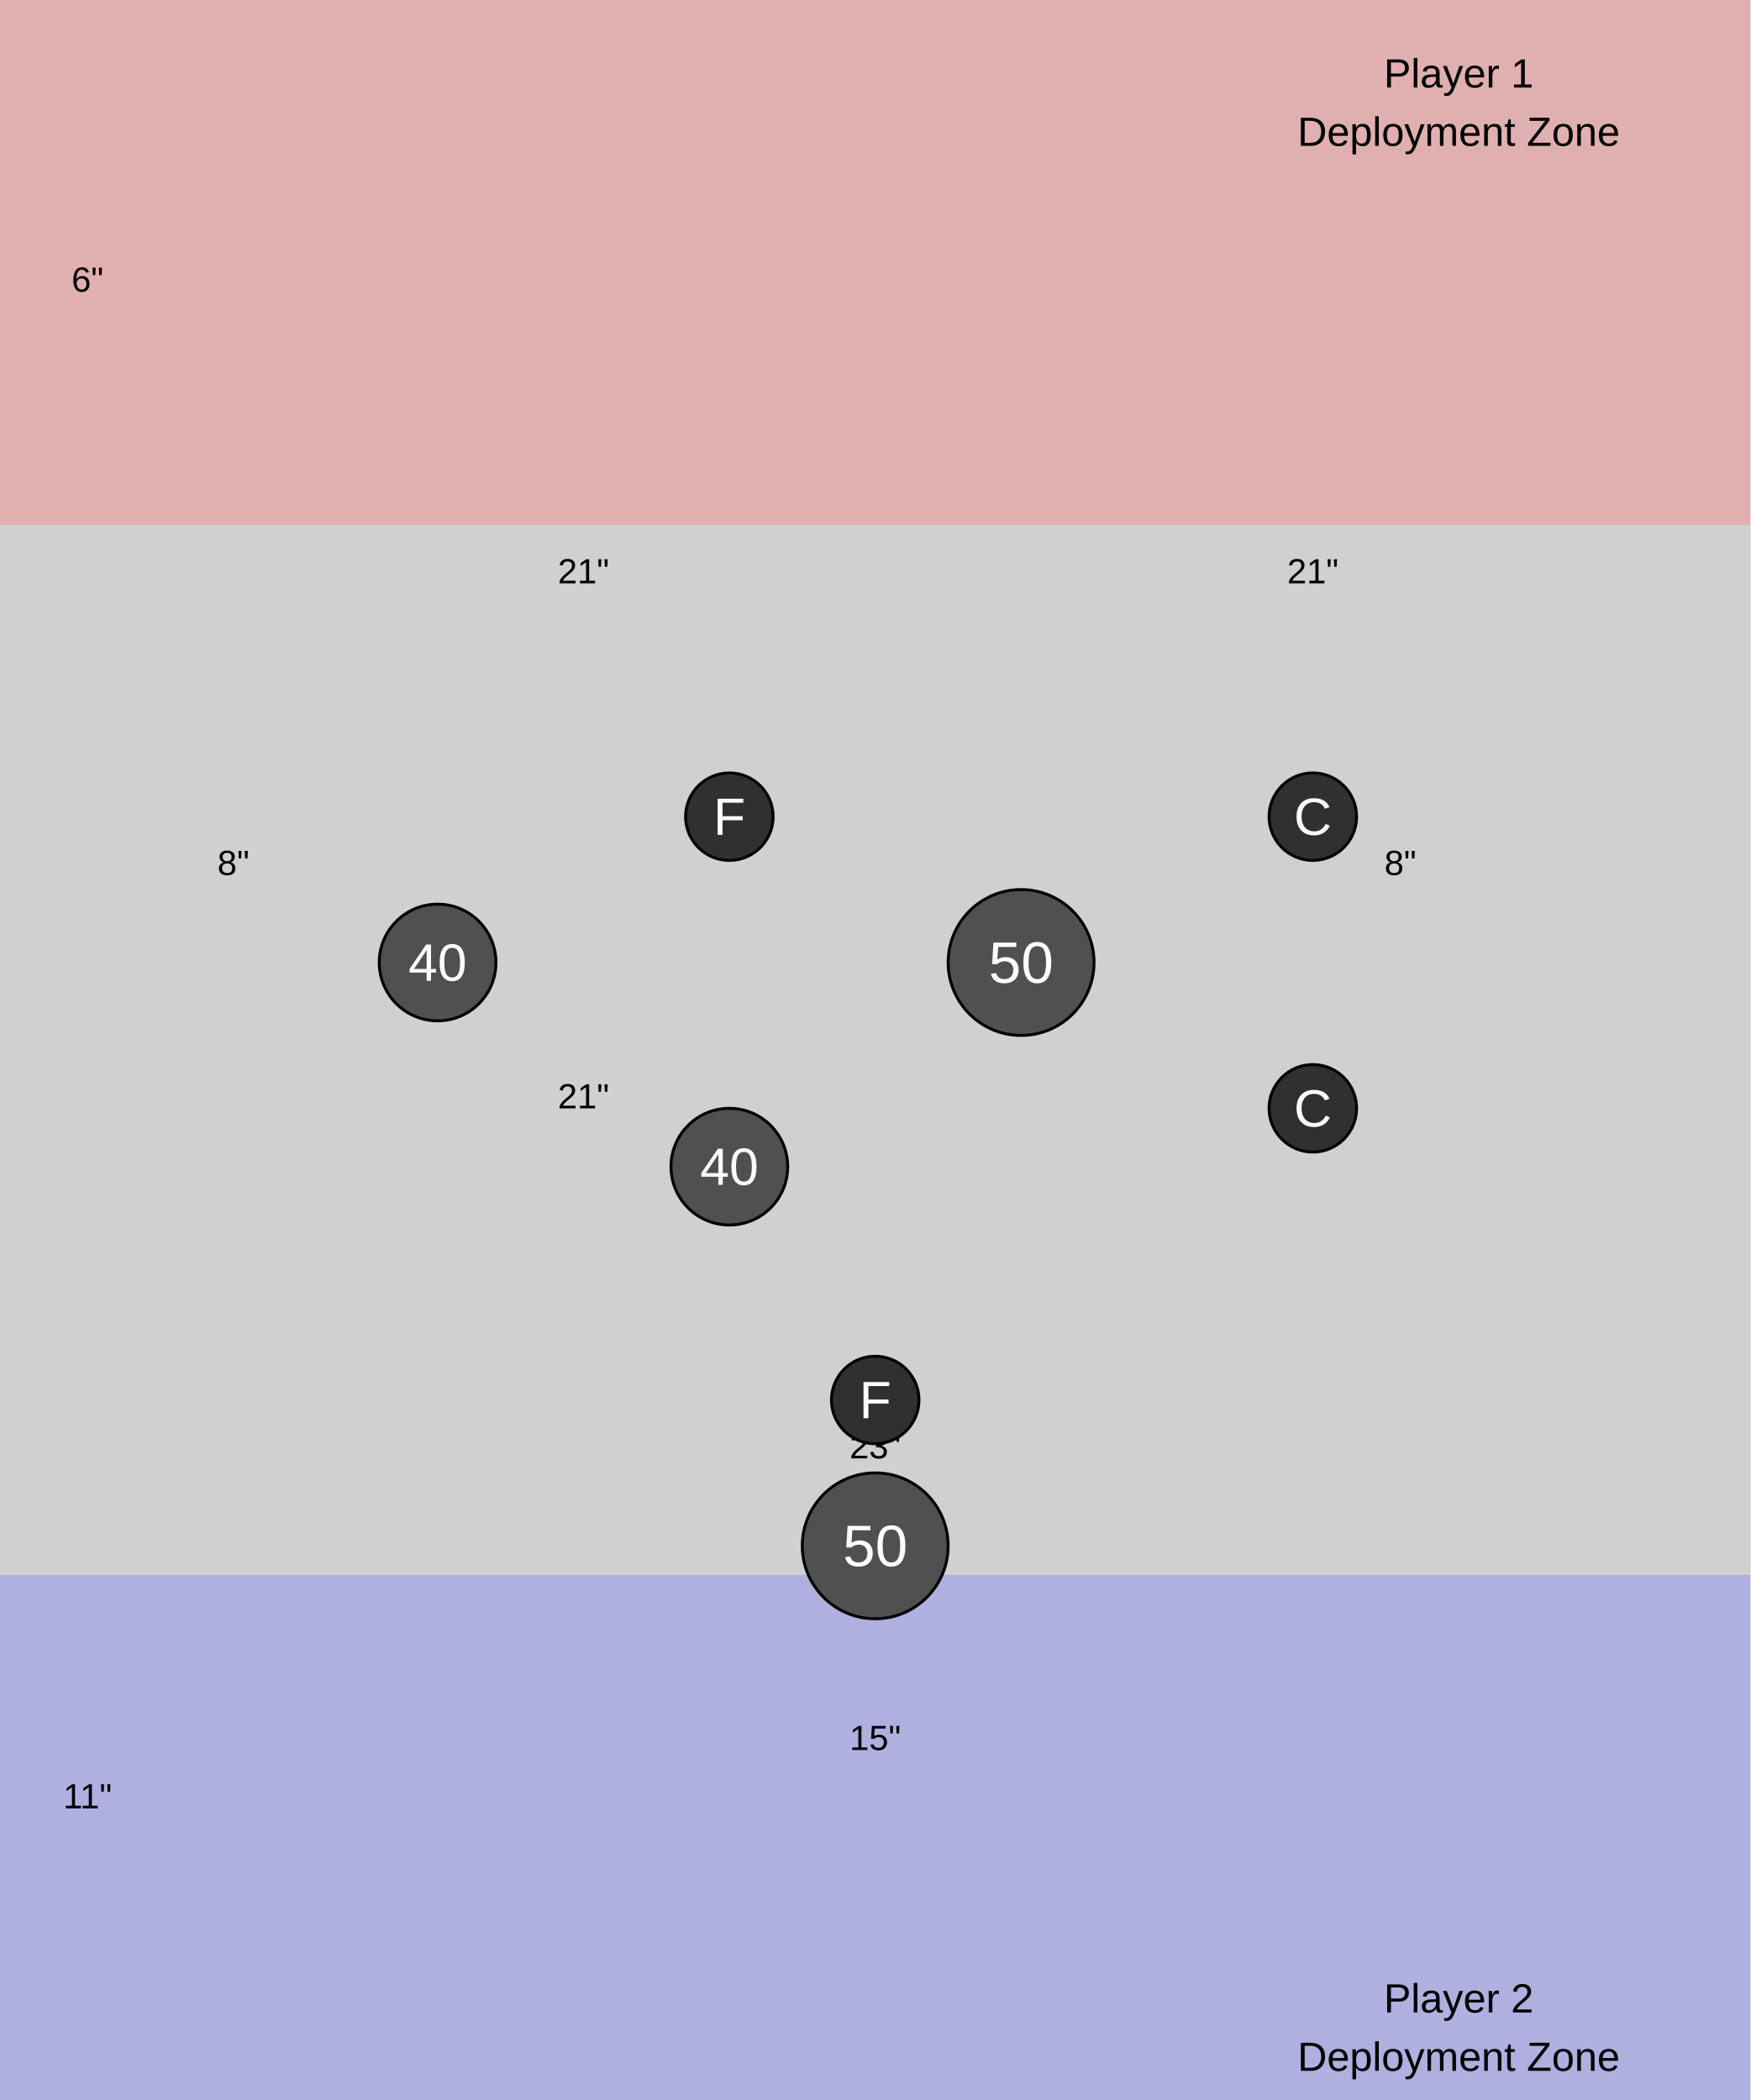
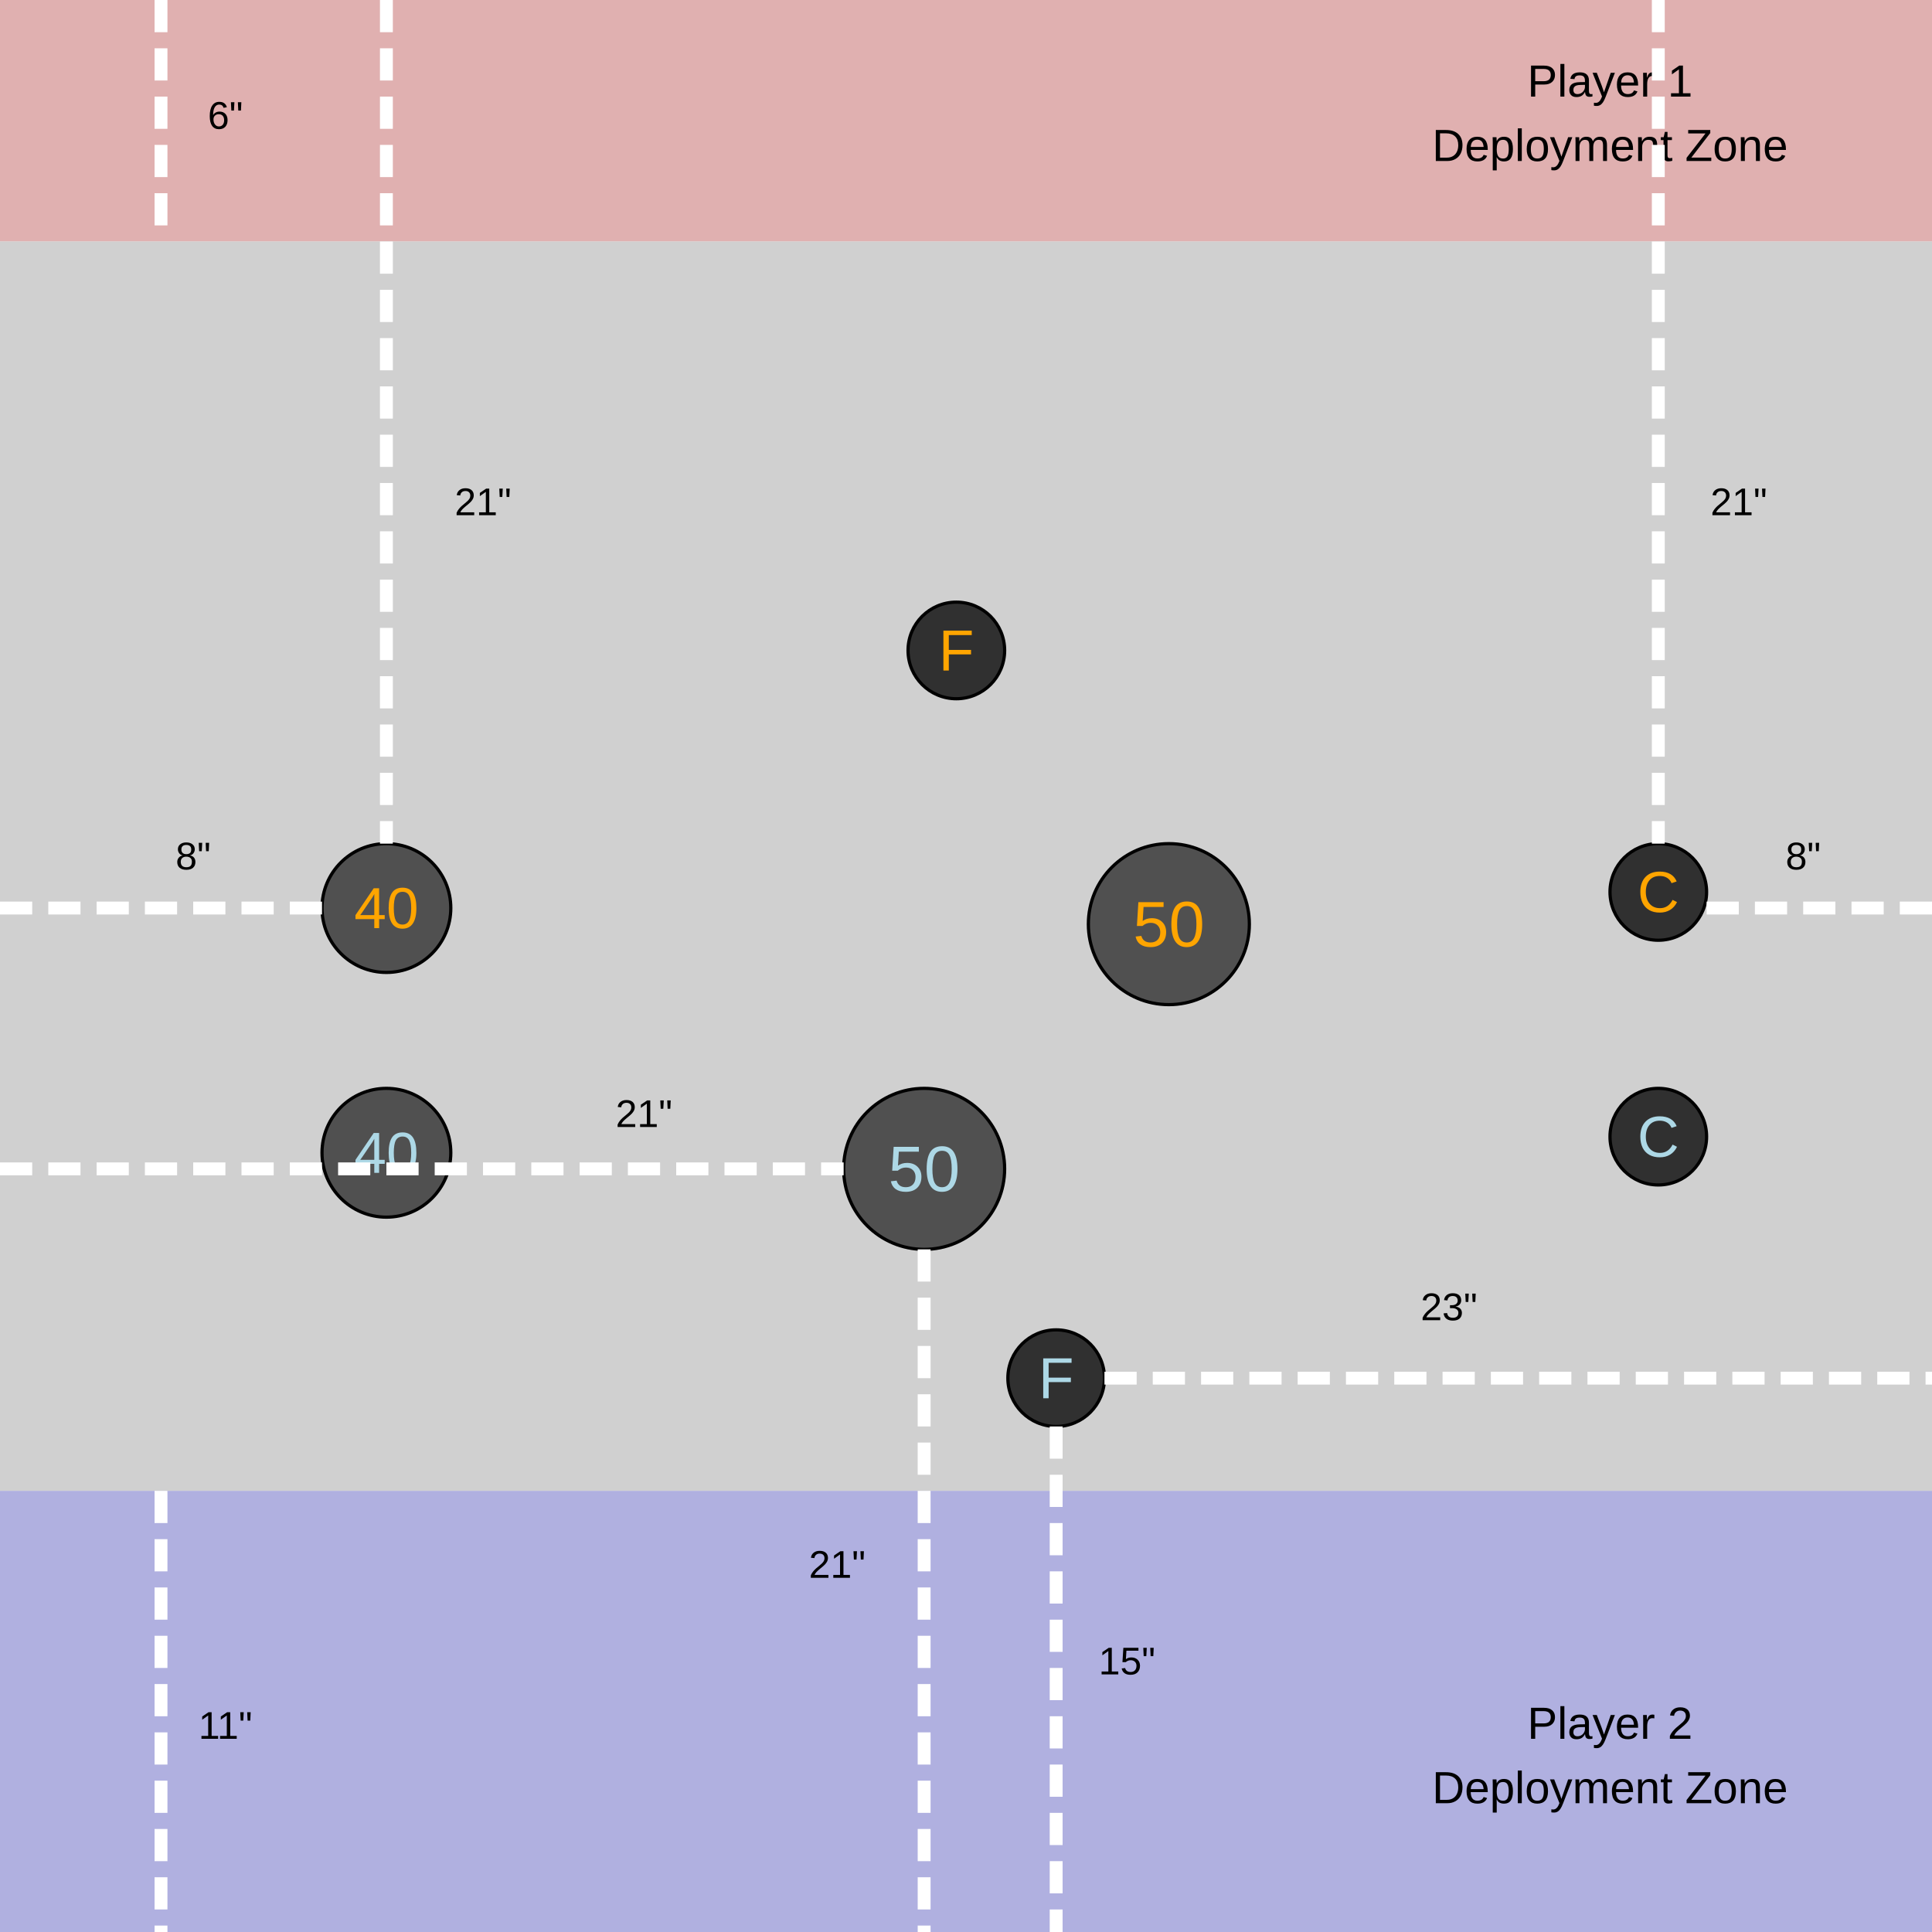
- <svg xmlns="http://www.w3.org/2000/svg" width="600" height="720" viewBox="0 0 600 720">
+ <svg xmlns="http://www.w3.org/2000/svg" width="600" height="600" viewBox="0 0 600 600">
  <style>
    .bg-player1 { fill: #E0B0B0; }
    .bg-player2 { fill: #B0B0E0; }
    .bg-neutral { fill: #D0D0D0; }
    .objective { fill: #505050; stroke: black; stroke-width: 1; }
    .objective-text { fill: white; font-family: Arial, sans-serif; font-size: 20px; text-anchor: middle; dominant-baseline: central; }
    .objective-40-text { fill: white; font-family: Arial, sans-serif; font-size: 18px; text-anchor: middle; dominant-baseline: central; }
    .flag-cache { fill: #303030; stroke: black; stroke-width: 1; }
    .flag-cache-text { fill: white; font-family: Arial, sans-serif; font-size: 18px; text-anchor: middle; dominant-baseline: central; }
    .label-text { fill: black; font-family: Arial, sans-serif; font-size: 14px; text-anchor: middle; }
    .measurement-text { fill: black; font-family: Arial, sans-serif; font-size: 12px; text-anchor: middle; }
+     .p1 { fill: orange; }
+     .p2 { fill: lightblue; }
  </style>
-   <rect class="bg-player1" x="0" y="0" width="600" height="180" />
-   <rect class="bg-neutral" x="0" y="180" width="600" height="360" />
-   <rect class="bg-player2" x="0" y="540" width="600" height="180" />
+   <rect class="bg-player1" x="0" y="0" width="600" height="75" />
+   <rect class="bg-neutral" x="0" y="75" width="600" height="388" />
+   <rect class="bg-player2" x="0" y="463" width="600" height="137" />
  <text class="label-text" x="500" y="30">Player 1</text>
  <text class="label-text" x="500" y="50">Deployment Zone</text>
-   <text class="label-text" x="500" y="690">Player 2</text>
-   <text class="label-text" x="500" y="710">Deployment Zone</text>
-   <text class="measurement-text" x="30" y="100">6"</text>
-   <text class="measurement-text" x="200" y="200">21"</text>
-   <text class="measurement-text" x="450" y="200">21"</text>
-   <text class="measurement-text" x="80" y="300">8"</text>
-   <text class="measurement-text" x="480" y="300">8"</text>
-   <text class="measurement-text" x="200" y="380">21"</text>
-   <text class="measurement-text" x="300" y="500">23"</text>
-   <text class="measurement-text" x="30" y="620">11"</text>
-   <text class="measurement-text" x="300" y="600">15"</text>
-   <circle class="flag-cache" cx="250" cy="280" r="15" />
-   <text class="flag-cache-text" x="250" y="280">F</text>
-   <circle class="flag-cache" cx="450" cy="280" r="15" />
-   <text class="flag-cache-text" x="450" y="280">C</text>
-   <circle class="objective" cx="150" cy="330" r="20" />
-   <text class="objective-40-text" x="150" y="330">40</text>
-   <circle class="objective" cx="350" cy="330" r="25" />
-   <text class="objective-text" x="350" y="330">50</text>
-   <circle class="objective" cx="250" cy="400" r="20" />
-   <text class="objective-40-text" x="250" y="400">40</text>
-   <circle class="flag-cache" cx="450" cy="380" r="15" />
-   <text class="flag-cache-text" x="450" y="380">C</text>
-   <circle class="flag-cache" cx="300" cy="480" r="15" />
-   <text class="flag-cache-text" x="300" y="480">F</text>
-   <circle class="objective" cx="300" cy="530" r="25" />
-   <text class="objective-text" x="300" y="530">50</text>
+   <text class="label-text" x="500" y="540">Player 2</text>
+   <text class="label-text" x="500" y="560">Deployment Zone</text>
+   <text class="measurement-text" x="70" y="40">6"</text>
+   <text class="measurement-text" x="150" y="160">21"</text>
+   <text class="measurement-text" x="540" y="160">21"</text>
+   <text class="measurement-text" x="60" y="270">8"</text>
+   <text class="measurement-text" x="560" y="270">8"</text>
+   <text class="measurement-text" x="200" y="350">21"</text>
+   <text class="measurement-text" x="260" y="490">21"</text>
+   <text class="measurement-text" x="350" y="520">15"</text>
+   <text class="measurement-text" x="450" y="410">23"</text>
+   <text class="measurement-text" x="70" y="540">11"</text>
+   <circle class="flag-cache" cx="297" cy="202" r="15" />
+   <text class="flag-cache-text p1" x="297" y="202">F</text>
+   <circle class="flag-cache" cx="515" cy="277" r="15" />
+   <text class="flag-cache-text p1" x="515" y="277">C</text>
+   <circle class="objective" cx="120" cy="282" r="20" />
+   <text class="objective-40-text p1" x="120" y="282">40</text>
+   <circle class="objective" cx="363" cy="287" r="25" />
+   <text class="objective-text p1" x="363" y="287">50</text>
+   <circle class="objective" cx="120" cy="358" r="20" />
+   <text class="objective-40-text p2" x="120" y="358">40</text>
+   <circle class="flag-cache" cx="515" cy="353" r="15" />
+   <text class="flag-cache-text p2" x="515" y="353">C</text>
+   <circle class="flag-cache" cx="328" cy="428" r="15" />
+   <text class="flag-cache-text p2" x="328" y="428">F</text>
+   <circle class="objective" cx="287" cy="363" r="25" />
+   <text class="objective-text p2" x="287" y="363">50</text>
+   <line x1="50" y1="0" x2="50" y2="75" stroke="white" stroke-width="4" style="stroke-dasharray: 10 5;" />
+   <line x1="50" y1="463" x2="50" y2="600" stroke="white" stroke-width="4" style="stroke-dasharray: 10 5;" />
+   <line x1="0" y1="282" x2="100" y2="282" stroke="white" stroke-width="4" style="stroke-dasharray: 10 5;" />
+   <line x1="120" y1="0" x2="120" y2="262" stroke="white" stroke-width="4" style="stroke-dasharray: 10 5;" />
+   <line x1="530" y1="282" x2="600" y2="282" stroke="white" stroke-width="4" style="stroke-dasharray: 10 5;" />
+   <line x1="515" y1="0" x2="515" y2="262" stroke="white" stroke-width="4" style="stroke-dasharray: 10 5;" />
+   <line x1="0" y1="363" x2="262" y2="363" stroke="white" stroke-width="4" style="stroke-dasharray: 10 5;" />
+   <line x1="287" y1="388" x2="287" y2="600" stroke="white" stroke-width="4" style="stroke-dasharray: 10 5;" />
+   <line x1="343" y1="428" x2="600" y2="428" stroke="white" stroke-width="4" style="stroke-dasharray: 10 5;" />
+   <line x1="328" y1="443" x2="328" y2="600" stroke="white" stroke-width="4" style="stroke-dasharray: 10 5;" />
</svg>
